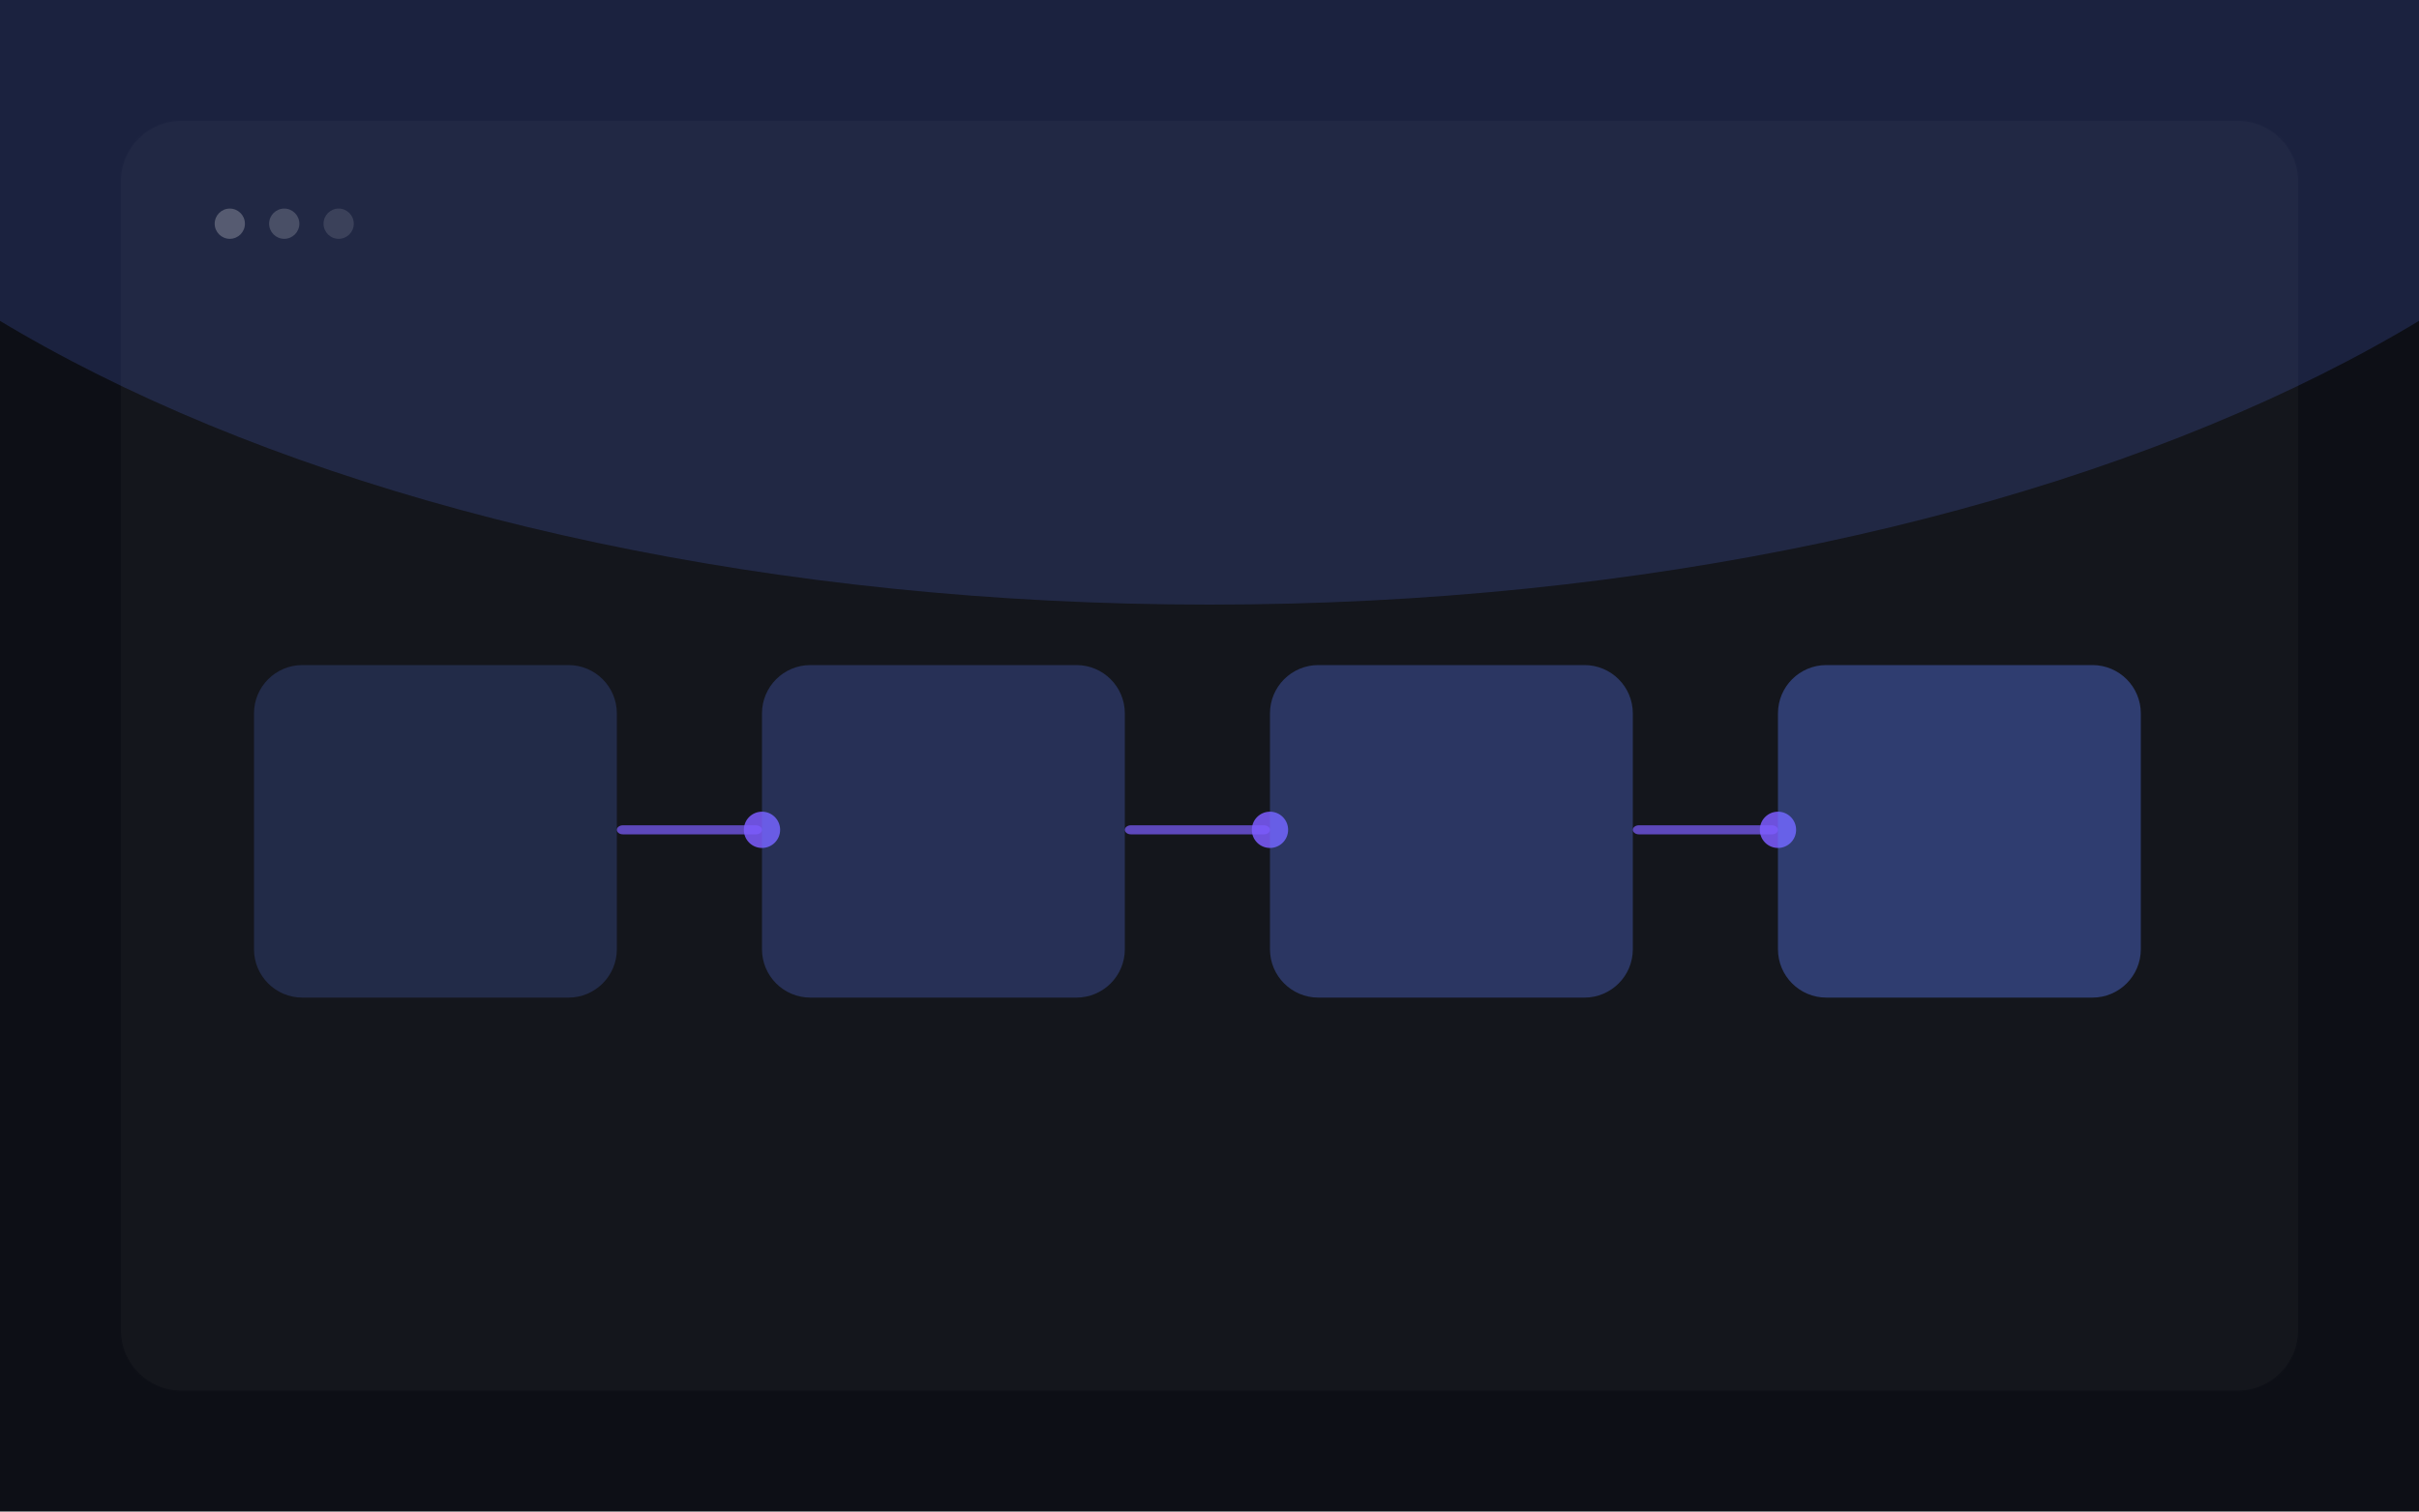
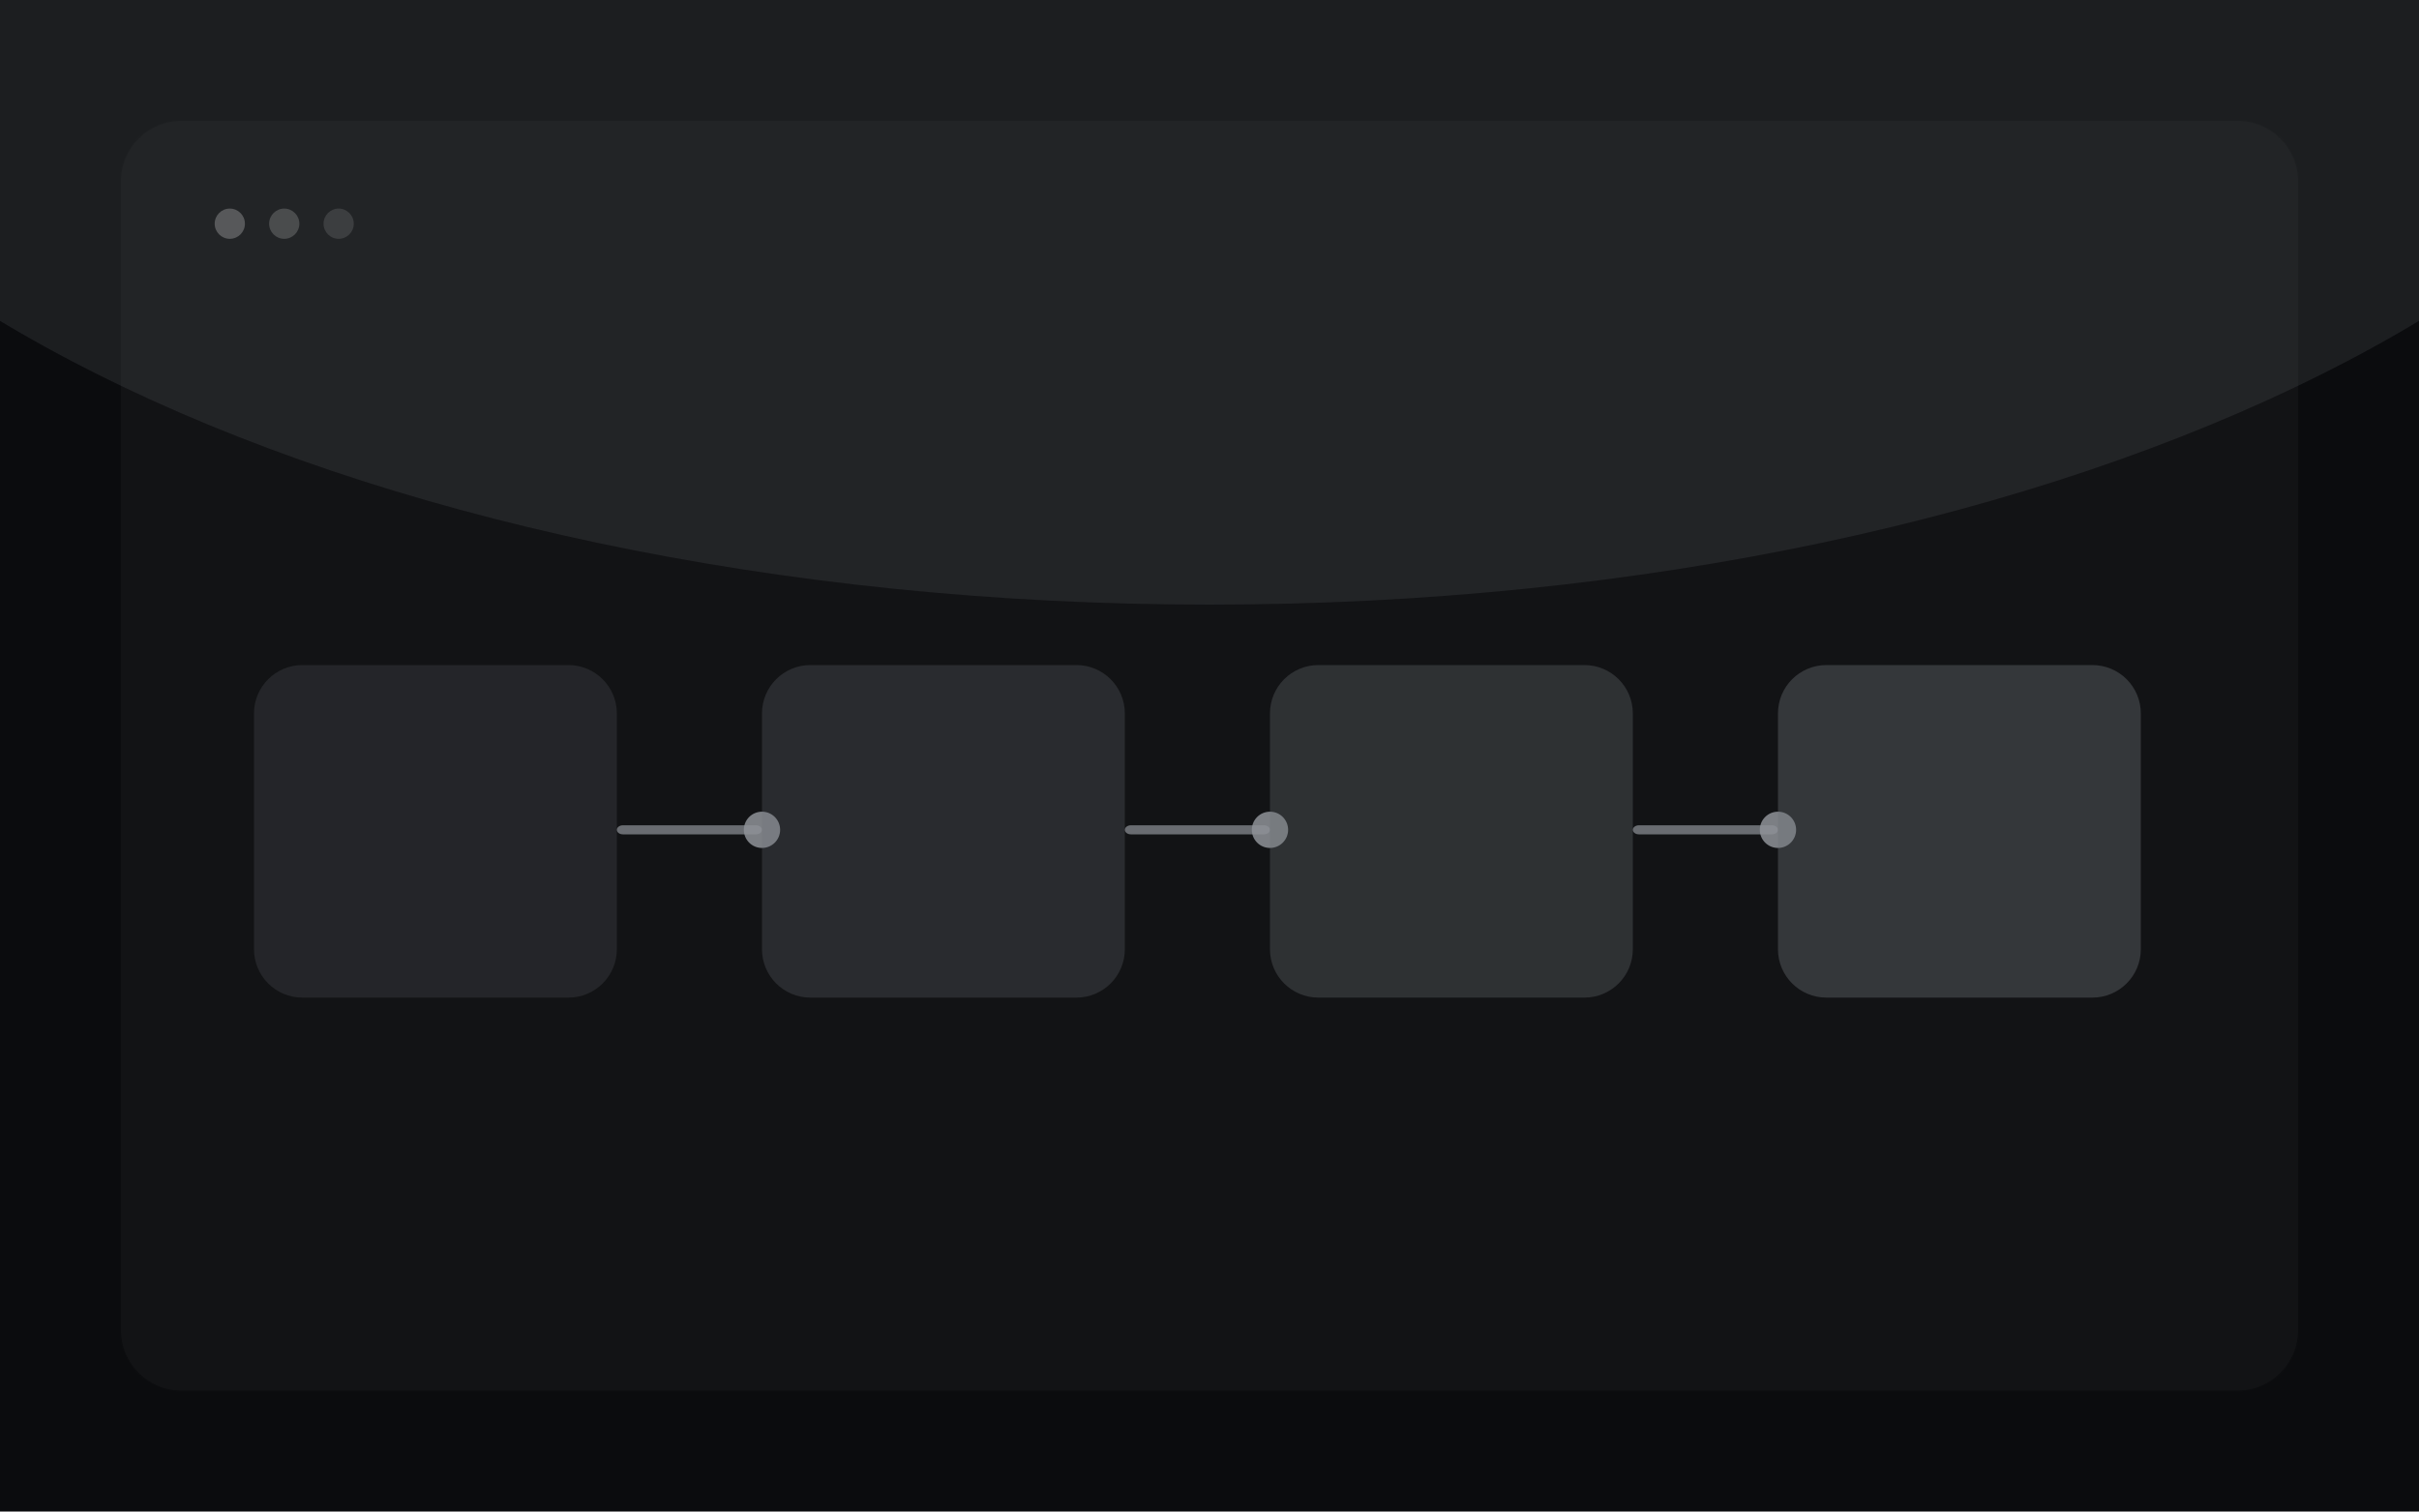
<svg xmlns="http://www.w3.org/2000/svg" viewBox="0 0 800 500" width="800" height="500" role="img">
  <defs>
    <linearGradient id="g" x1="0" y1="500" x2="800" y2="0">
-       <stop offset="0" stop-color="#5b7cfa" />
-       <stop offset="1" stop-color="#7c5cff" />
+       <stop offset="0" stop-color="#6c7076" />
+       <stop offset="1" stop-color="#8e9298" />
    </linearGradient>
    <linearGradient id="bg" x1="0" y1="0" x2="800" y2="500">
-       <stop offset="0" stop-color="#0d0f16" />
-       <stop offset="1" stop-color="#141827" />
+       <stop offset="0" stop-color="#0b0c0e" />
+       <stop offset="1" stop-color="#16181c" />
    </linearGradient>
  </defs>
  <rect width="800" height="500" fill="url(#bg)" />
-   <ellipse cx="400" cy="-60" rx="520" ry="260" fill="#5b7cfa" opacity="0.18" />
+   <ellipse cx="400" cy="-60" rx="520" ry="260" fill="#6c7076" opacity="0.18" />
  <rect x="40" y="40" width="720" height="420" rx="20" fill="#ffffff" opacity="0.03" stroke="#ffffff" stroke-opacity="0.09" />
  <circle cx="76" cy="74" r="5" fill="#ffffff" opacity="0.24" />
  <circle cx="94" cy="74" r="5" fill="#ffffff" opacity="0.18" />
  <circle cx="112" cy="74" r="5" fill="#ffffff" opacity="0.12" />
-   <rect x="84" y="220" width="120" height="110" rx="16" fill="#5b7cfa" opacity="0.20" />
-   <rect x="204" y="273" width="48" height="3" rx="2" fill="#7c5cff" opacity="0.7" />
-   <circle cx="252" cy="274.5" r="6" fill="#7c5cff" opacity="0.85" />
-   <rect x="252" y="220" width="120" height="110" rx="16" fill="#5b7cfa" opacity="0.26" />
-   <rect x="372" y="273" width="48" height="3" rx="2" fill="#7c5cff" opacity="0.7" />
-   <circle cx="420" cy="274.5" r="6" fill="#7c5cff" opacity="0.85" />
-   <rect x="420" y="220" width="120" height="110" rx="16" fill="#5b7cfa" opacity="0.32" />
-   <rect x="540" y="273" width="48" height="3" rx="2" fill="#7c5cff" opacity="0.7" />
-   <circle cx="588" cy="274.5" r="6" fill="#7c5cff" opacity="0.85" />
-   <rect x="588" y="220" width="120" height="110" rx="16" fill="#5b7cfa" opacity="0.38" />
+   <rect x="84" y="220" width="120" height="110" rx="16" fill="#6c7076" opacity="0.20" />
+   <rect x="204" y="273" width="48" height="3" rx="2" fill="#8e9298" opacity="0.7" />
+   <circle cx="252" cy="274.5" r="6" fill="#8e9298" opacity="0.85" />
+   <rect x="252" y="220" width="120" height="110" rx="16" fill="#6c7076" opacity="0.26" />
+   <rect x="372" y="273" width="48" height="3" rx="2" fill="#8e9298" opacity="0.7" />
+   <circle cx="420" cy="274.5" r="6" fill="#8e9298" opacity="0.85" />
+   <rect x="420" y="220" width="120" height="110" rx="16" fill="#6c7076" opacity="0.32" />
+   <rect x="540" y="273" width="48" height="3" rx="2" fill="#8e9298" opacity="0.7" />
+   <circle cx="588" cy="274.5" r="6" fill="#8e9298" opacity="0.85" />
+   <rect x="588" y="220" width="120" height="110" rx="16" fill="#6c7076" opacity="0.38" />
</svg>
